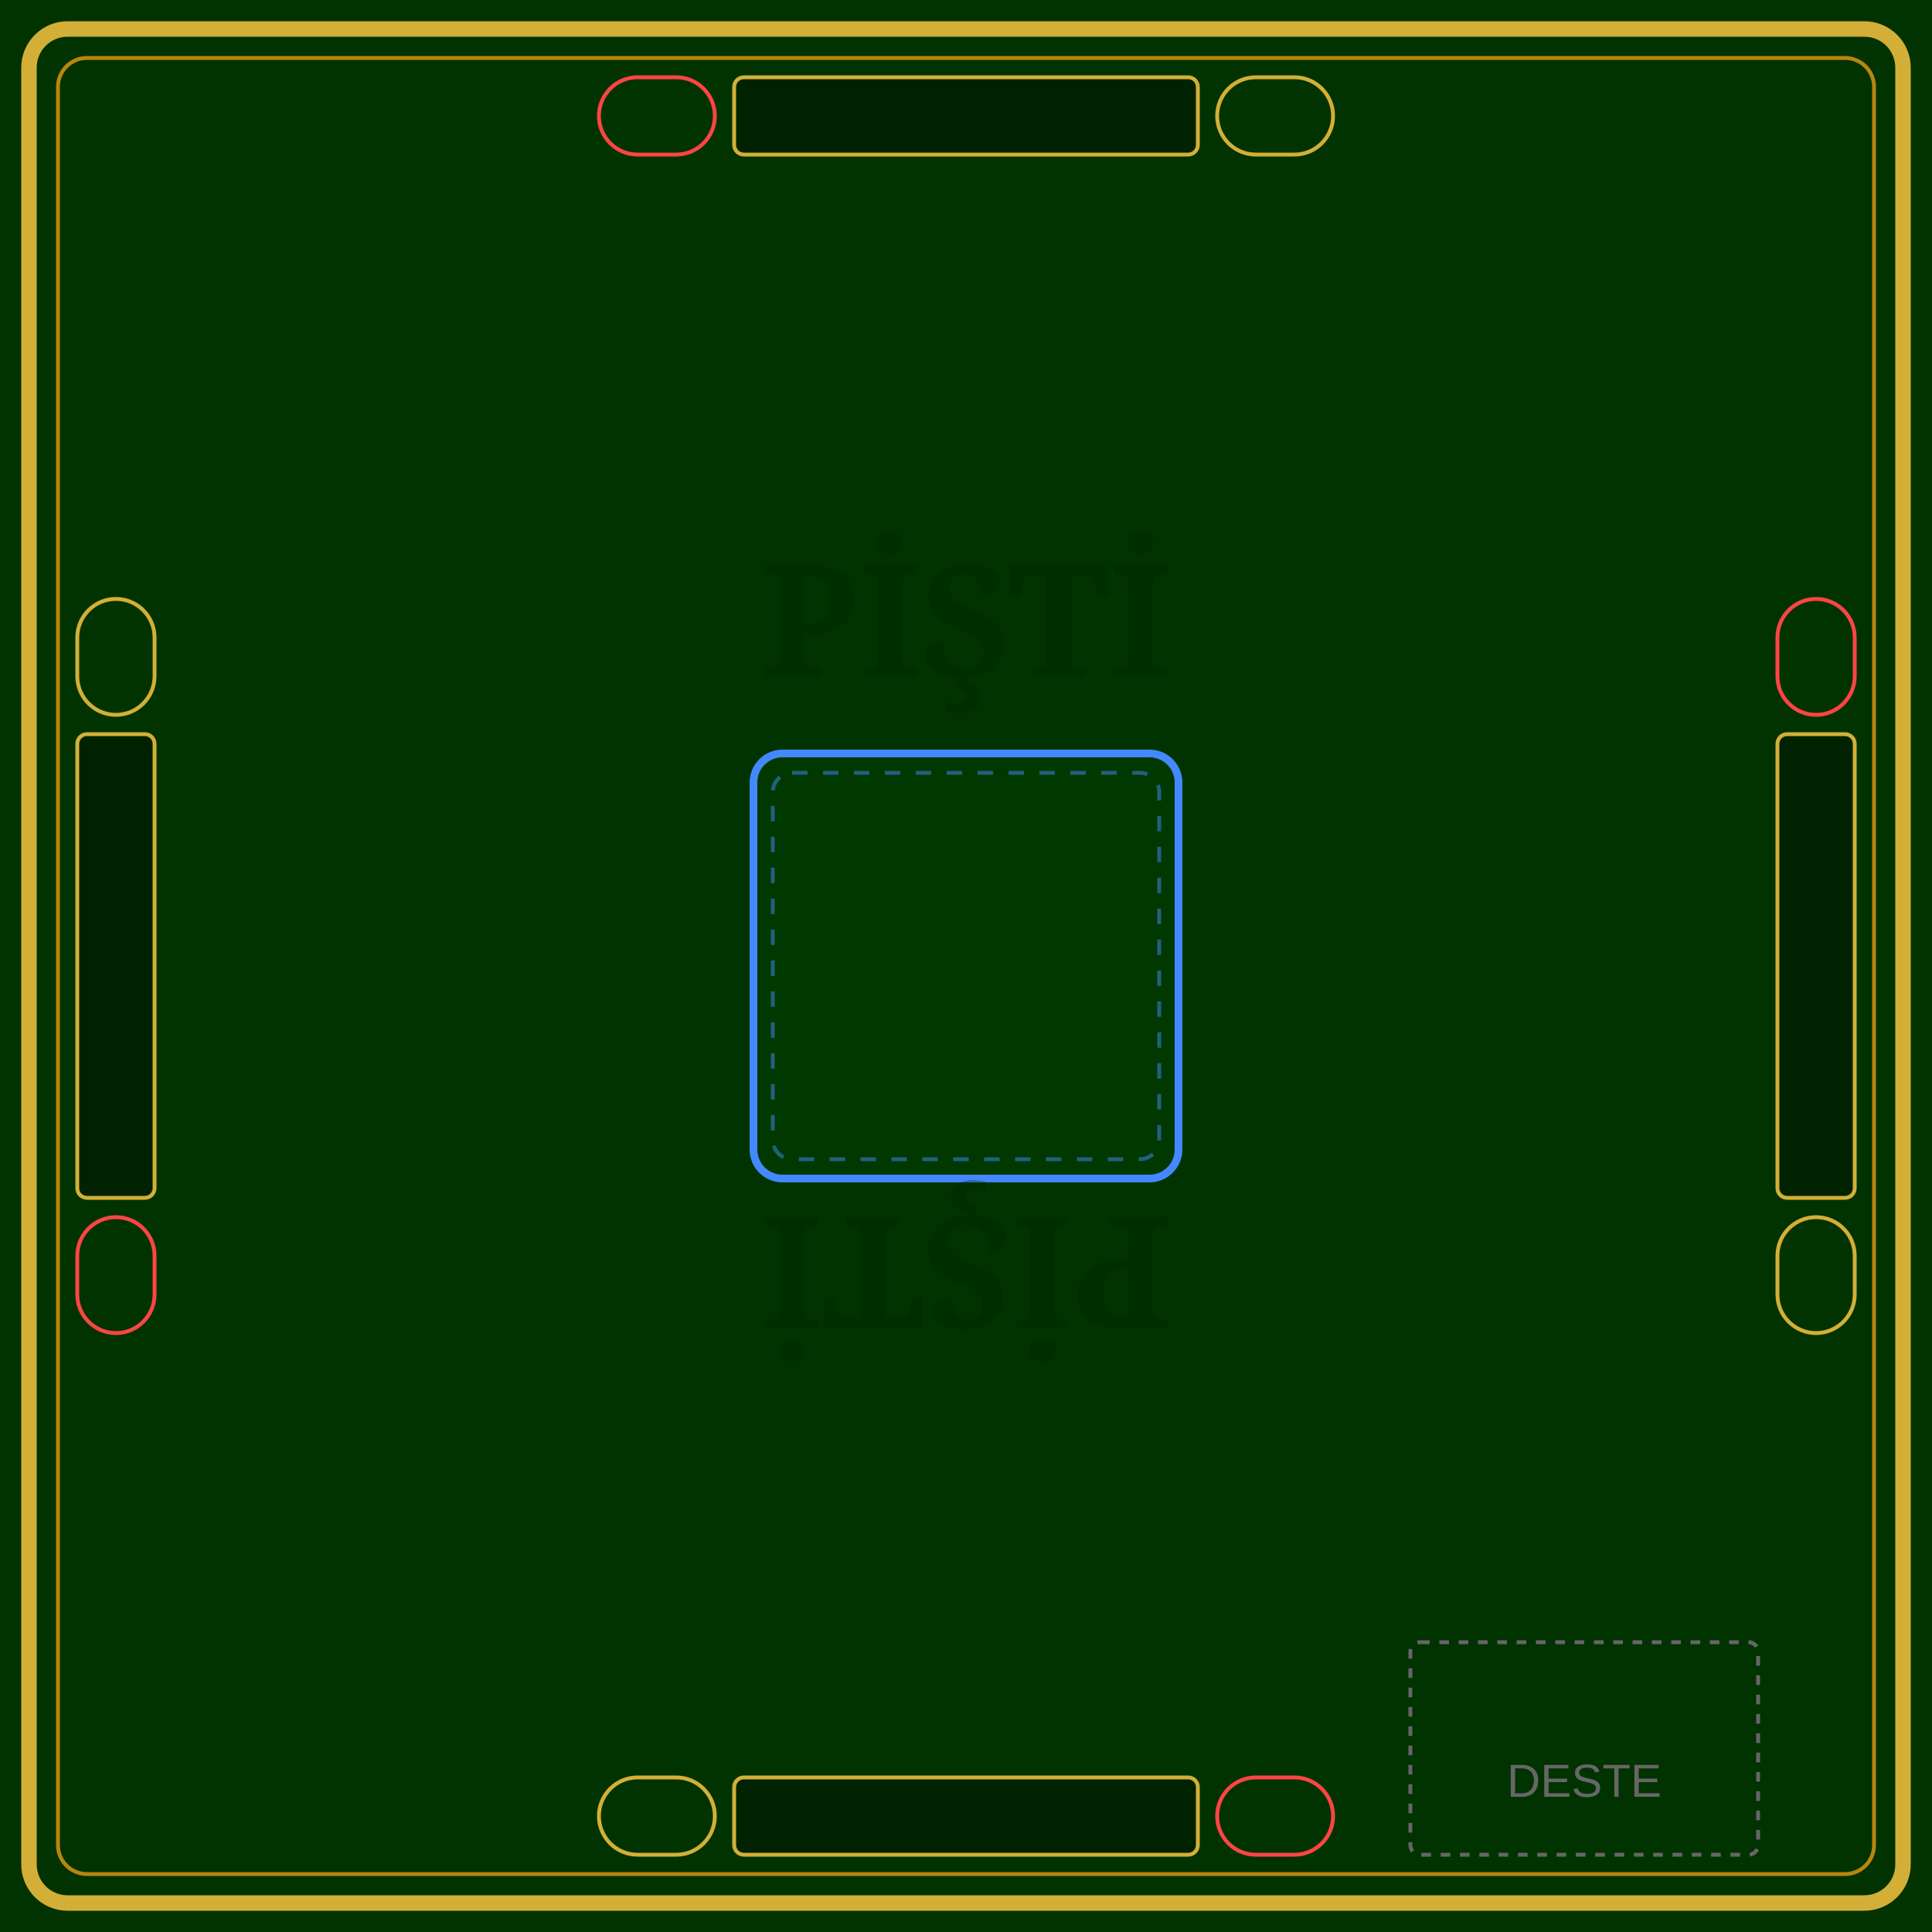
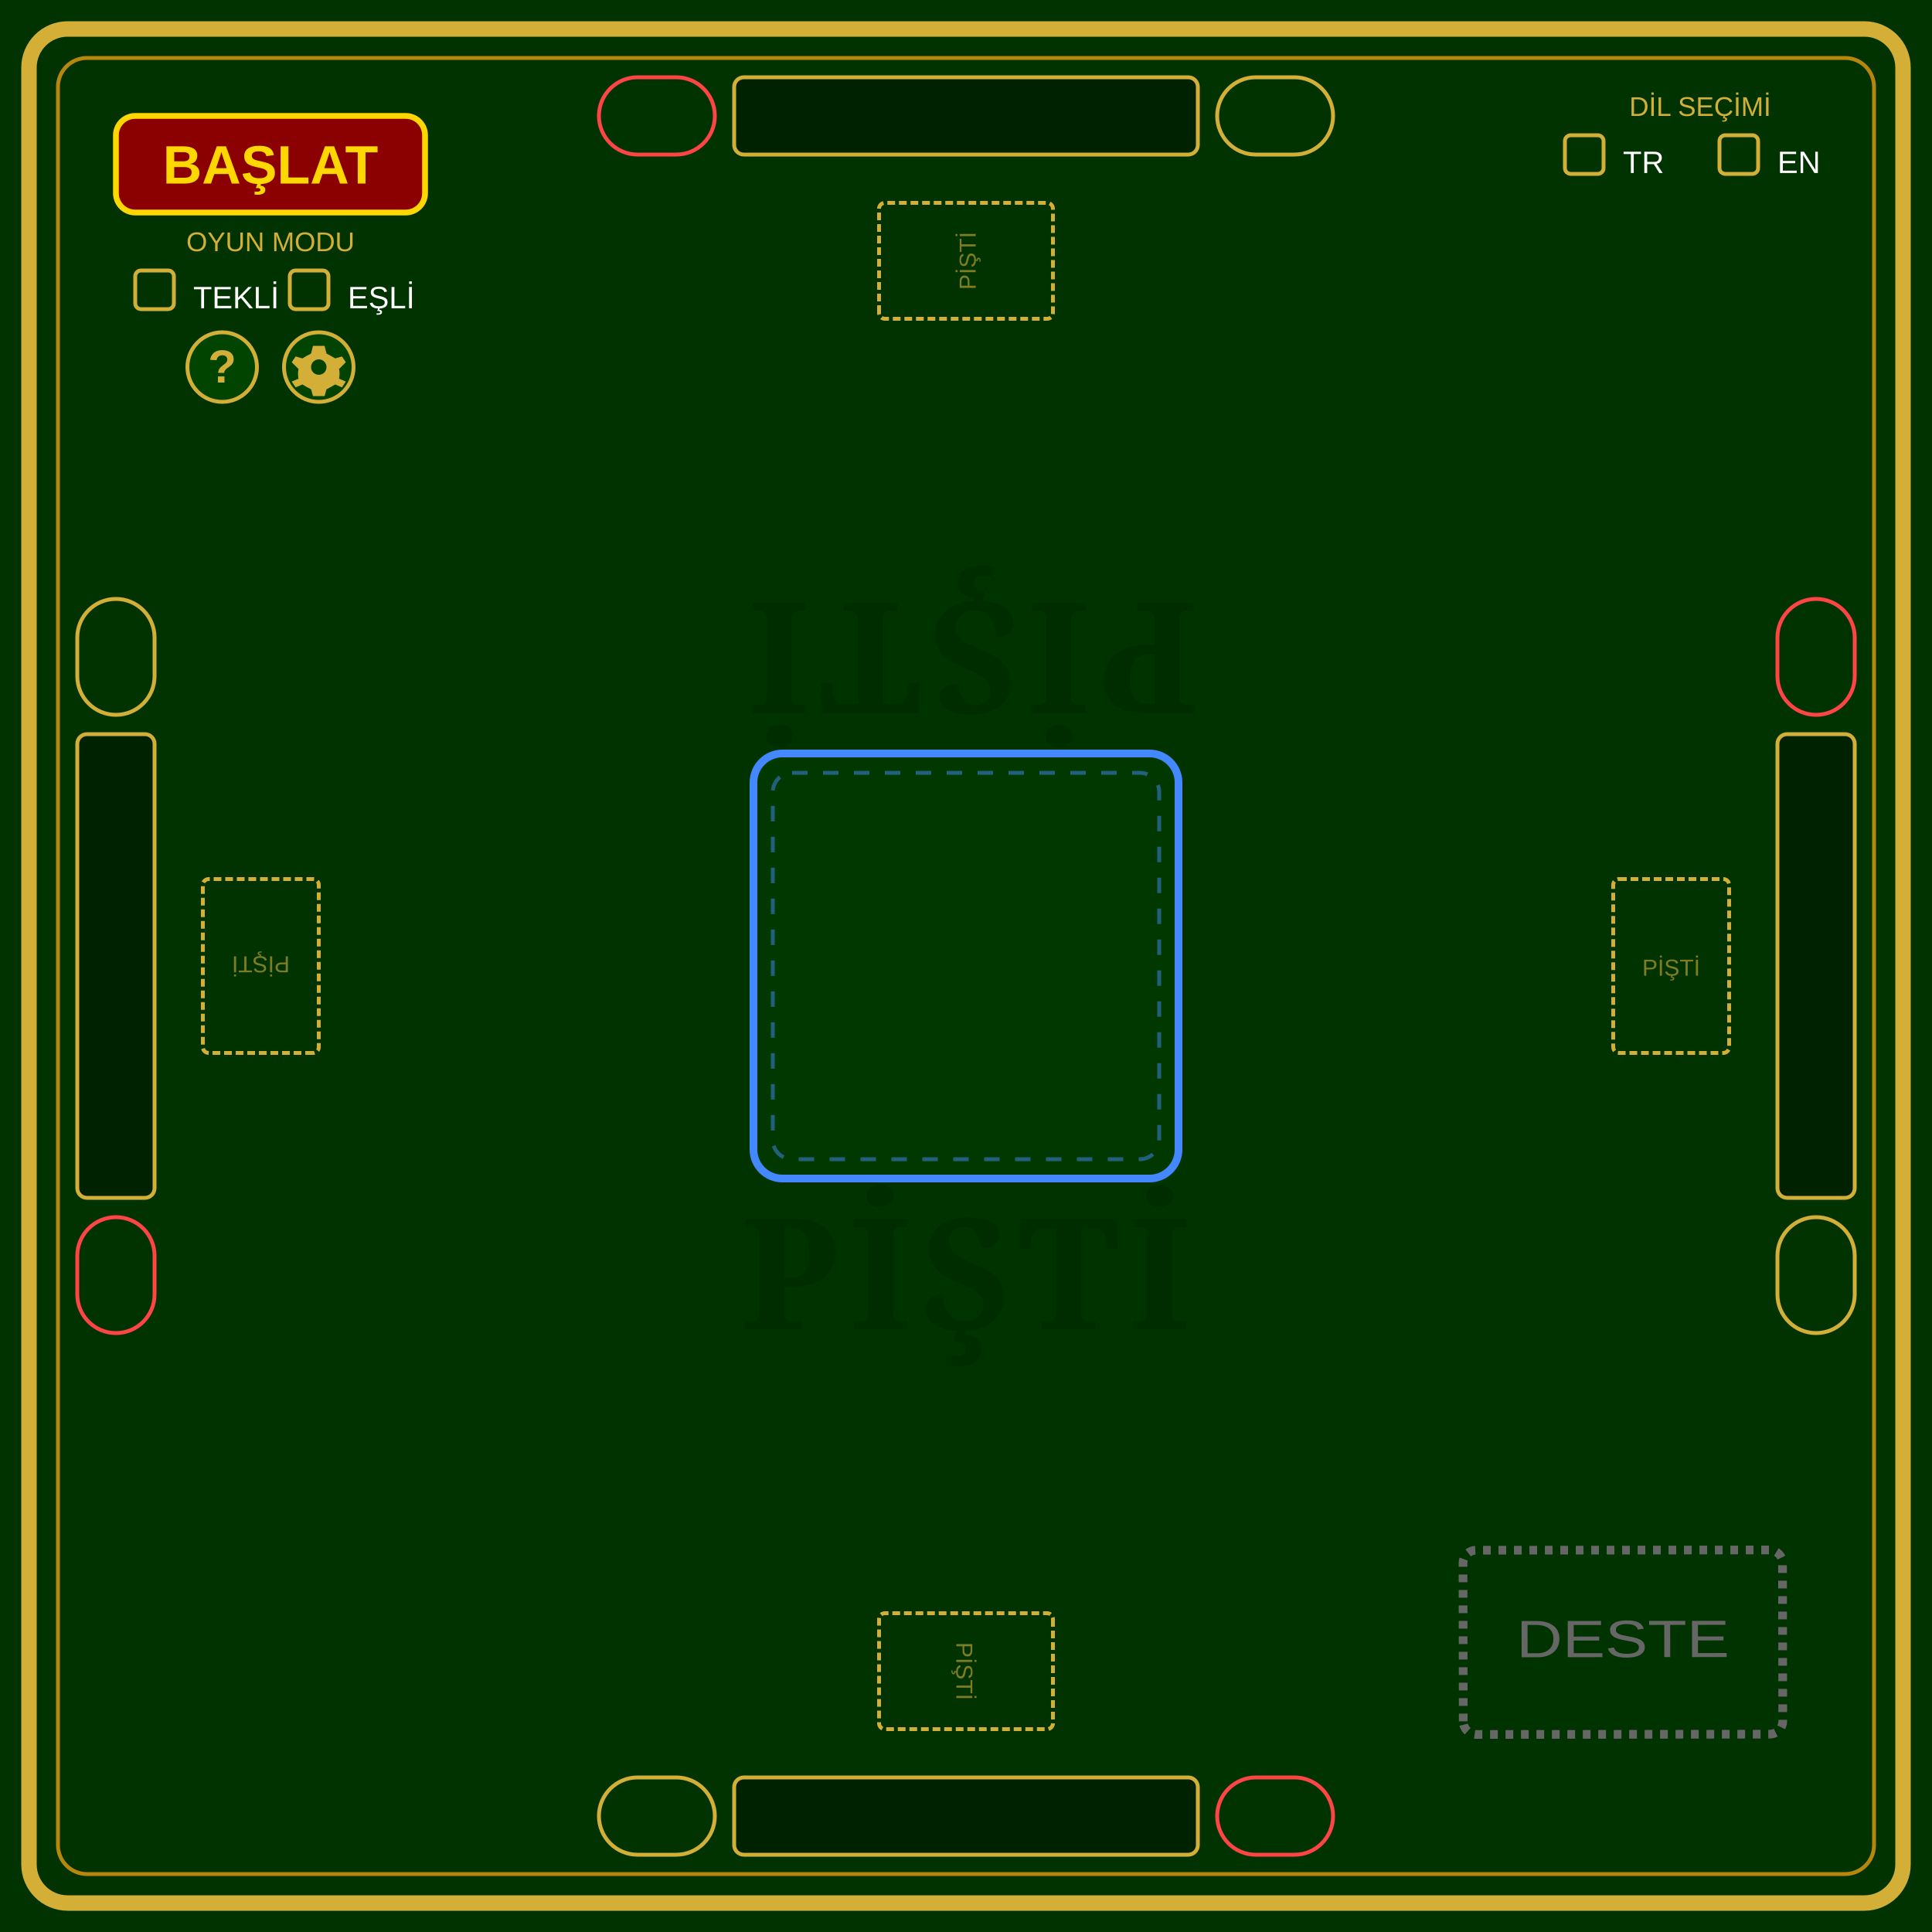
- <svg xmlns="http://www.w3.org/2000/svg" width="1000" height="1000" viewBox="0 0 1000 1000">
-   <rect x="0" y="0" width="1000" height="1000" fill="#003300" />
-   <rect x="15" y="15" width="970" height="970" rx="20" fill="none" stroke="#D4AF37" stroke-width="8" />
-   <rect x="30" y="30" width="940" height="940" rx="15" fill="none" stroke="#B8860B" stroke-width="2" />
-   <rect x="390" y="390" width="220" height="220" rx="15" fill="#004400" stroke="#4488FF" stroke-width="4" fill-opacity="0.3" />
-   <rect x="400" y="400" width="200" height="200" rx="10" fill="none" stroke="#4488FF" stroke-width="2" stroke-dasharray="8,8" opacity="0.5" />
-   <rect id="slot-name-0" x="380" y="920" width="240" height="40" rx="5" fill="#002200" stroke="#D4AF37" stroke-width="2" />
-   <rect id="slot-round-0" x="310" y="920" width="60" height="40" rx="20" fill="none" stroke="#D4AF37" stroke-width="2" />
-   <rect id="slot-total-0" x="630" y="920" width="60" height="40" rx="20" fill="none" stroke="#FF4444" stroke-width="2" />
-   <rect id="slot-name-2" x="380" y="40" width="240" height="40" rx="5" fill="#002200" stroke="#D4AF37" stroke-width="2" />
-   <rect id="slot-round-2" x="630" y="40" width="60" height="40" rx="20" fill="none" stroke="#D4AF37" stroke-width="2" />
-   <rect id="slot-total-2" x="310" y="40" width="60" height="40" rx="20" fill="none" stroke="#FF4444" stroke-width="2" />
-   <rect id="slot-name-3" x="40" y="380" width="40" height="240" rx="5" fill="#002200" stroke="#D4AF37" stroke-width="2" />
-   <rect id="slot-round-3" x="40" y="310" width="40" height="60" rx="20" fill="none" stroke="#D4AF37" stroke-width="2" />
-   <rect id="slot-total-3" x="40" y="630" width="40" height="60" rx="20" fill="none" stroke="#FF4444" stroke-width="2" />
-   <rect id="slot-name-1" x="920" y="380" width="40" height="240" rx="5" fill="#002200" stroke="#D4AF37" stroke-width="2" />
-   <rect id="slot-round-1" x="920" y="630" width="40" height="60" rx="20" fill="none" stroke="#D4AF37" stroke-width="2" />
-   <rect id="slot-total-1" x="920" y="310" width="40" height="60" rx="20" fill="none" stroke="#FF4444" stroke-width="2" />
-   <rect x="730" y="850" width="180" height="110" rx="5" fill="none" stroke="#666666" stroke-width="2" stroke-dasharray="5,5" />
-   <text x="820" y="930" font-family="Arial" font-size="24" fill="#666666" text-anchor="middle">DESTE</text>
-   <text x="500" y="350" font-family="Georgia" font-weight="bold" font-size="80" fill="#002200" opacity="0.3" text-anchor="middle">PİŞTİ</text>
-   <text x="500" y="670" font-family="Georgia" font-weight="bold" font-size="80" fill="#002200" opacity="0.3" text-anchor="middle" transform="rotate(180, 500, 650)">PİŞTİ</text>
+ <svg xmlns="http://www.w3.org/2000/svg" width="1000" height="1000" viewBox="0 0 1000 1000" version="1.1" id="svg33">
+   <defs id="defs33" />
+   <rect x="0" y="0" width="1000" height="1000" fill="#003300" id="rect1" />
+   <rect x="15" y="15" width="970" height="970" rx="20" fill="none" stroke="#D4AF37" stroke-width="8" id="rect2" />
+   <rect x="30" y="30" width="940" height="940" rx="15" fill="none" stroke="#B8860B" stroke-width="2" id="rect3" />
+   <rect x="390" y="390" width="220" height="220" rx="15" fill="#004400" stroke="#4488FF" stroke-width="4" fill-opacity="0.3" id="rect4" />
+   <rect x="400" y="400" width="200" height="200" rx="10" fill="none" stroke="#4488FF" stroke-width="2" stroke-dasharray="8,8" opacity="0.5" id="rect5" />
+   <rect x="-898.513" y="756.067" width="95.353" height="165.382" rx="6.811" fill="none" stroke="#666666" stroke-width="4.503" stroke-dasharray="4, 4" id="rect6" transform="matrix(-0.001463,-0.9999989,0.9999995,-9.9250929e-4,0,0)" />
+   <text x="761.219" y="937.503" font-family="Arial" font-size="30.019px" fill="#666666" text-anchor="middle" dominant-baseline="middle" transform="matrix(1.10186,-0.00109361,0.00132774,0.907555,0,0)" id="text6" style="stroke-width:1.501">DESTE</text>
+   <g transform="translate(60, 60)" id="g14">
+     <rect x="0" y="0" width="160" height="50" rx="10" fill="#8B0000" stroke="#FFD700" stroke-width="3" id="rect7" />
+     <text x="80" y="35" font-family="Arial" font-weight="bold" font-size="28" fill="#FFD700" text-anchor="middle" id="text7">BAŞLAT</text>
+     <g transform="translate(0, 70)" id="g10">
+       <text x="80" y="0" font-family="Arial" font-size="14" fill="#D4AF37" text-anchor="middle" id="text8">OYUN MODU</text>
+       <rect x="10" y="10" width="20" height="20" rx="3" fill="none" stroke="#D4AF37" stroke-width="2" id="rect8" />
+       <text x="40" y="25" font-family="Arial" font-size="16" fill="#FFF" dominant-baseline="middle" id="text9">TEKLİ</text>
+       <rect x="90" y="10" width="20" height="20" rx="3" fill="none" stroke="#D4AF37" stroke-width="2" id="rect9" />
+       <text x="120" y="25" font-family="Arial" font-size="16" fill="#FFF" dominant-baseline="middle" id="text10">EŞLİ</text>
+     </g>
+     <g transform="translate(35, 110)" id="g11">
+       <circle cx="20" cy="20" r="18" fill="#004400" stroke="#D4AF37" stroke-width="2" id="circle10" />
+       <text x="20" y="28" font-family="Arial" font-weight="bold" font-size="24" fill="#D4AF37" text-anchor="middle" id="text11">?</text>
+     </g>
+     <g transform="translate(85, 110)" id="g13">
+       <circle cx="20" cy="20" r="18" fill="#004400" stroke="#D4AF37" stroke-width="2" id="circle11" />
+       <g transform="translate(20, 20)" id="g12">
+         <path d="M-3 -11 L3 -11 L4 -7 Q6 -6 8.5 -4.5 L12 -5.5 L14 -2.5 L10.5 1 Q11 3.5 10.5 6 L14 7.5 L12 10.5 L8.5 9 Q6 10.5 4 11.5 L3 15 L-3 15 L-4 11.5 Q-6 10.5 -8.5 9 L-12 10.5 L-14 7.5 L-10.5 6 Q-11 3.5 -10.5 1 L-14 -2.5 L-12 -5.5 L-8.5 -4.5 Q-6 -6 -4 -7 Z M0 -4 A4 4 0 0 0 0 4 A4 4 0 0 0 0 -4 Z" fill="#D4AF37" id="path11" />
+       </g>
+     </g>
+   </g>
+   <g transform="translate(800, 60)" id="g16">
+     <text x="80" y="0" font-family="Arial" font-size="14" fill="#D4AF37" text-anchor="middle" id="text14">DİL SEÇİMİ</text>
+     <rect x="10" y="10" width="20" height="20" rx="3" fill="none" stroke="#D4AF37" stroke-width="2" id="rect14" />
+     <text x="40" y="25" font-family="Arial" font-size="16" fill="#FFF" dominant-baseline="middle" id="text15">TR</text>
+     <rect x="90" y="10" width="20" height="20" rx="3" fill="none" stroke="#D4AF37" stroke-width="2" id="rect15" />
+     <text x="120" y="25" font-family="Arial" font-size="16" fill="#FFF" bold="true" dominant-baseline="middle" id="text16">EN</text>
+   </g>
+   <g transform="translate(500, 920)" id="g20">
+     <rect x="-120" y="0" width="240" height="40" rx="5" fill="#002200" stroke="#D4AF37" stroke-width="2" id="rect16" />
+     <rect x="-190" y="0" width="60" height="40" rx="20" fill="none" stroke="#D4AF37" stroke-width="2" id="rect17" />
+     <rect x="130" y="0" width="60" height="40" rx="20" fill="none" stroke="#FF4444" stroke-width="2" id="rect18" />
+     <g transform="translate(0, -55) rotate(90)" id="g19">
+       <rect x="-30" y="-45" width="60" height="90" rx="3" fill="none" stroke="#D4AF37" stroke-width="2" stroke-dasharray="4,2" id="rect19" />
+       <text x="0" y="5" font-family="Arial" font-size="12" fill="#D4AF37" opacity="0.6" text-anchor="middle" id="text19">PİŞTİ</text>
+     </g>
+   </g>
+   <g transform="translate(500, 80) rotate(180)" id="g24">
+     <rect x="-120" y="0" width="240" height="40" rx="5" fill="#002200" stroke="#D4AF37" stroke-width="2" id="rect20" />
+     <rect x="-190" y="0" width="60" height="40" rx="20" fill="none" stroke="#D4AF37" stroke-width="2" id="rect21" />
+     <rect x="130" y="0" width="60" height="40" rx="20" fill="none" stroke="#FF4444" stroke-width="2" id="rect22" />
+     <g transform="translate(0, -55) rotate(90)" id="g23">
+       <rect x="-30" y="-45" width="60" height="90" rx="3" fill="none" stroke="#D4AF37" stroke-width="2" stroke-dasharray="4,2" id="rect23" />
+       <text x="0" y="5" font-family="Arial" font-size="12" fill="#D4AF37" opacity="0.6" text-anchor="middle" id="text23">PİŞTİ</text>
+     </g>
+   </g>
+   <g transform="translate(80, 500) rotate(90)" id="g28">
+     <rect x="-120" y="0" width="240" height="40" rx="5" fill="#002200" stroke="#D4AF37" stroke-width="2" id="rect24" />
+     <rect x="-190" y="0" width="60" height="40" rx="20" fill="none" stroke="#D4AF37" stroke-width="2" id="rect25" />
+     <rect x="130" y="0" width="60" height="40" rx="20" fill="none" stroke="#FF4444" stroke-width="2" id="rect26" />
+     <g transform="translate(0, -55) rotate(90)" id="g27">
+       <rect x="-30" y="-45" width="60" height="90" rx="3" fill="none" stroke="#D4AF37" stroke-width="2" stroke-dasharray="4,2" id="rect27" />
+       <text x="0" y="5" font-family="Arial" font-size="12" fill="#D4AF37" opacity="0.6" text-anchor="middle" id="text27">PİŞTİ</text>
+     </g>
+   </g>
+   <g transform="translate(920, 500) rotate(-90)" id="g32">
+     <rect x="-120" y="0" width="240" height="40" rx="5" fill="#002200" stroke="#D4AF37" stroke-width="2" id="rect28" />
+     <rect x="-190" y="0" width="60" height="40" rx="20" fill="none" stroke="#D4AF37" stroke-width="2" id="rect29" />
+     <rect x="130" y="0" width="60" height="40" rx="20" fill="none" stroke="#FF4444" stroke-width="2" id="rect30" />
+     <g transform="translate(0, -55) rotate(90)" id="g31">
+       <rect x="-30" y="-45" width="60" height="90" rx="3" fill="none" stroke="#D4AF37" stroke-width="2" stroke-dasharray="4,2" id="rect31" />
+       <text x="0" y="5" font-family="Arial" font-size="12" fill="#D4AF37" opacity="0.6" text-anchor="middle" id="text31">PİŞTİ</text>
+     </g>
+   </g>
+   <text x="500" y="688.037" font-family="Georgia, serif" font-weight="bold" font-size="80px" fill="#002200" stroke="none" text-anchor="middle" letter-spacing="5" opacity="0.4" id="text32">PİŞTİ</text>
+   <text x="-503.681" y="-311.963" font-family="Georgia, serif" font-weight="bold" font-size="80px" fill="#002200" stroke="none" text-anchor="middle" letter-spacing="5" opacity="0.4" transform="scale(-1)" id="text33">PİŞTİ</text>
</svg>
